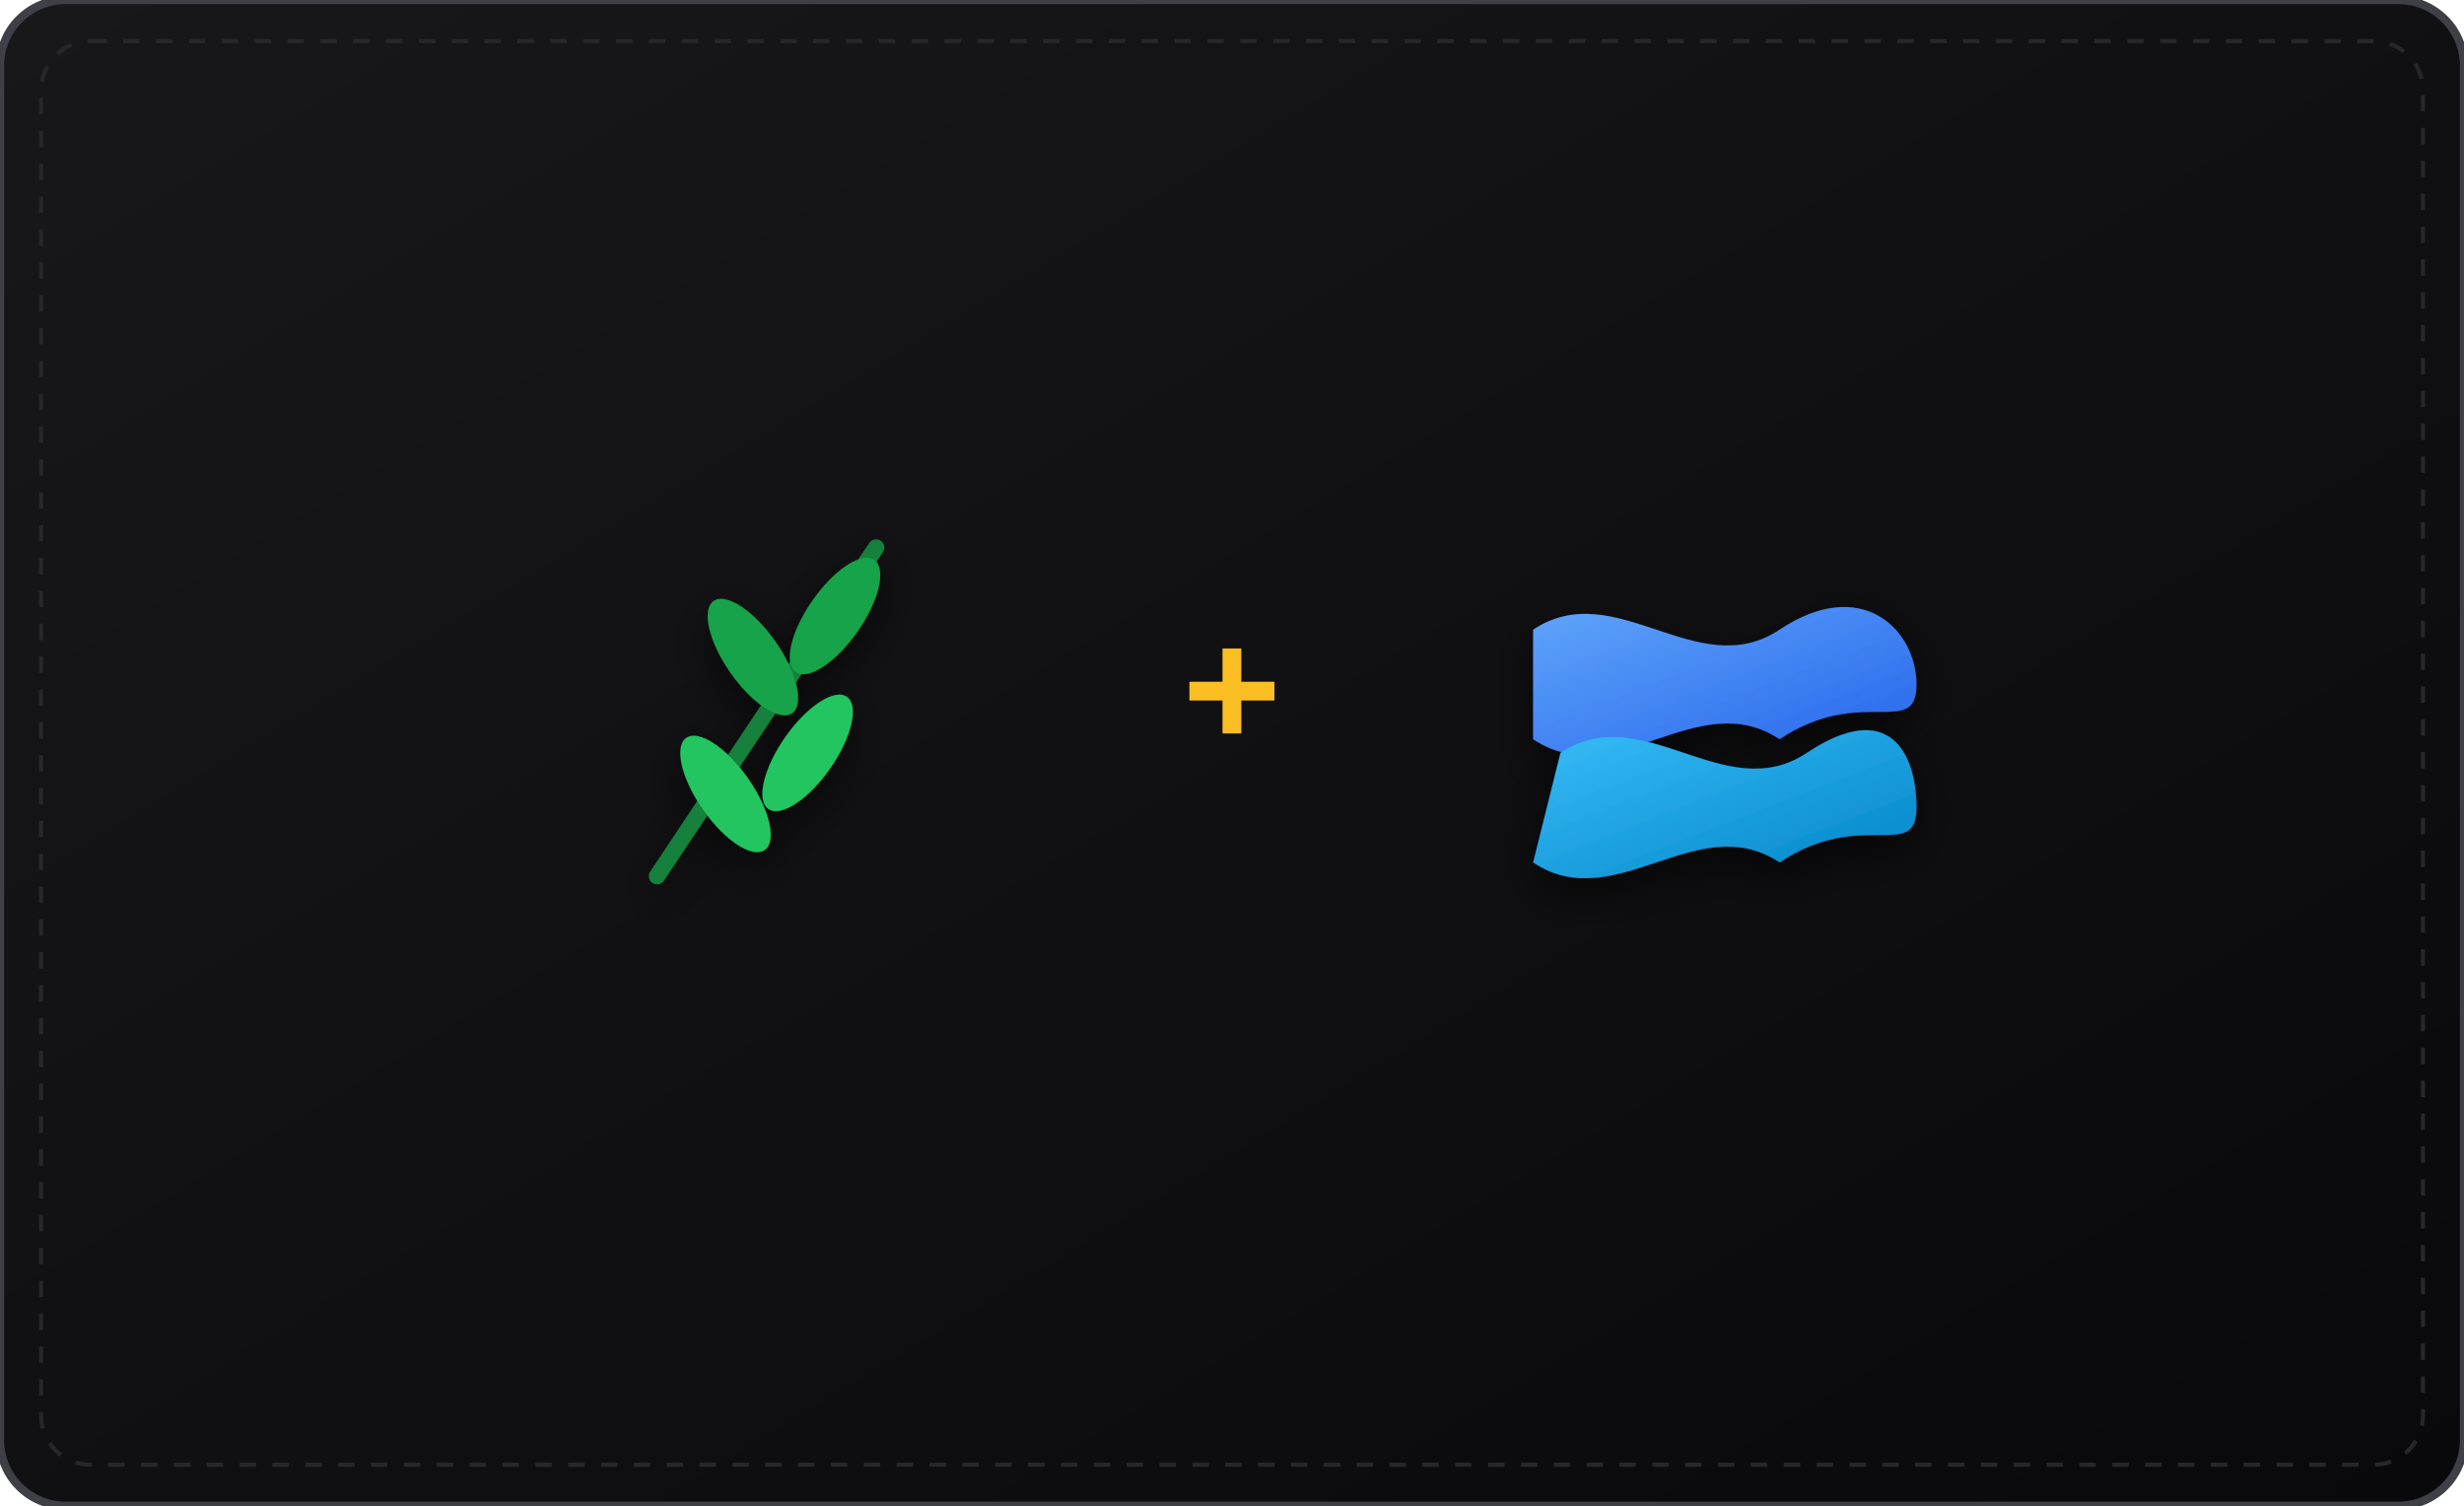
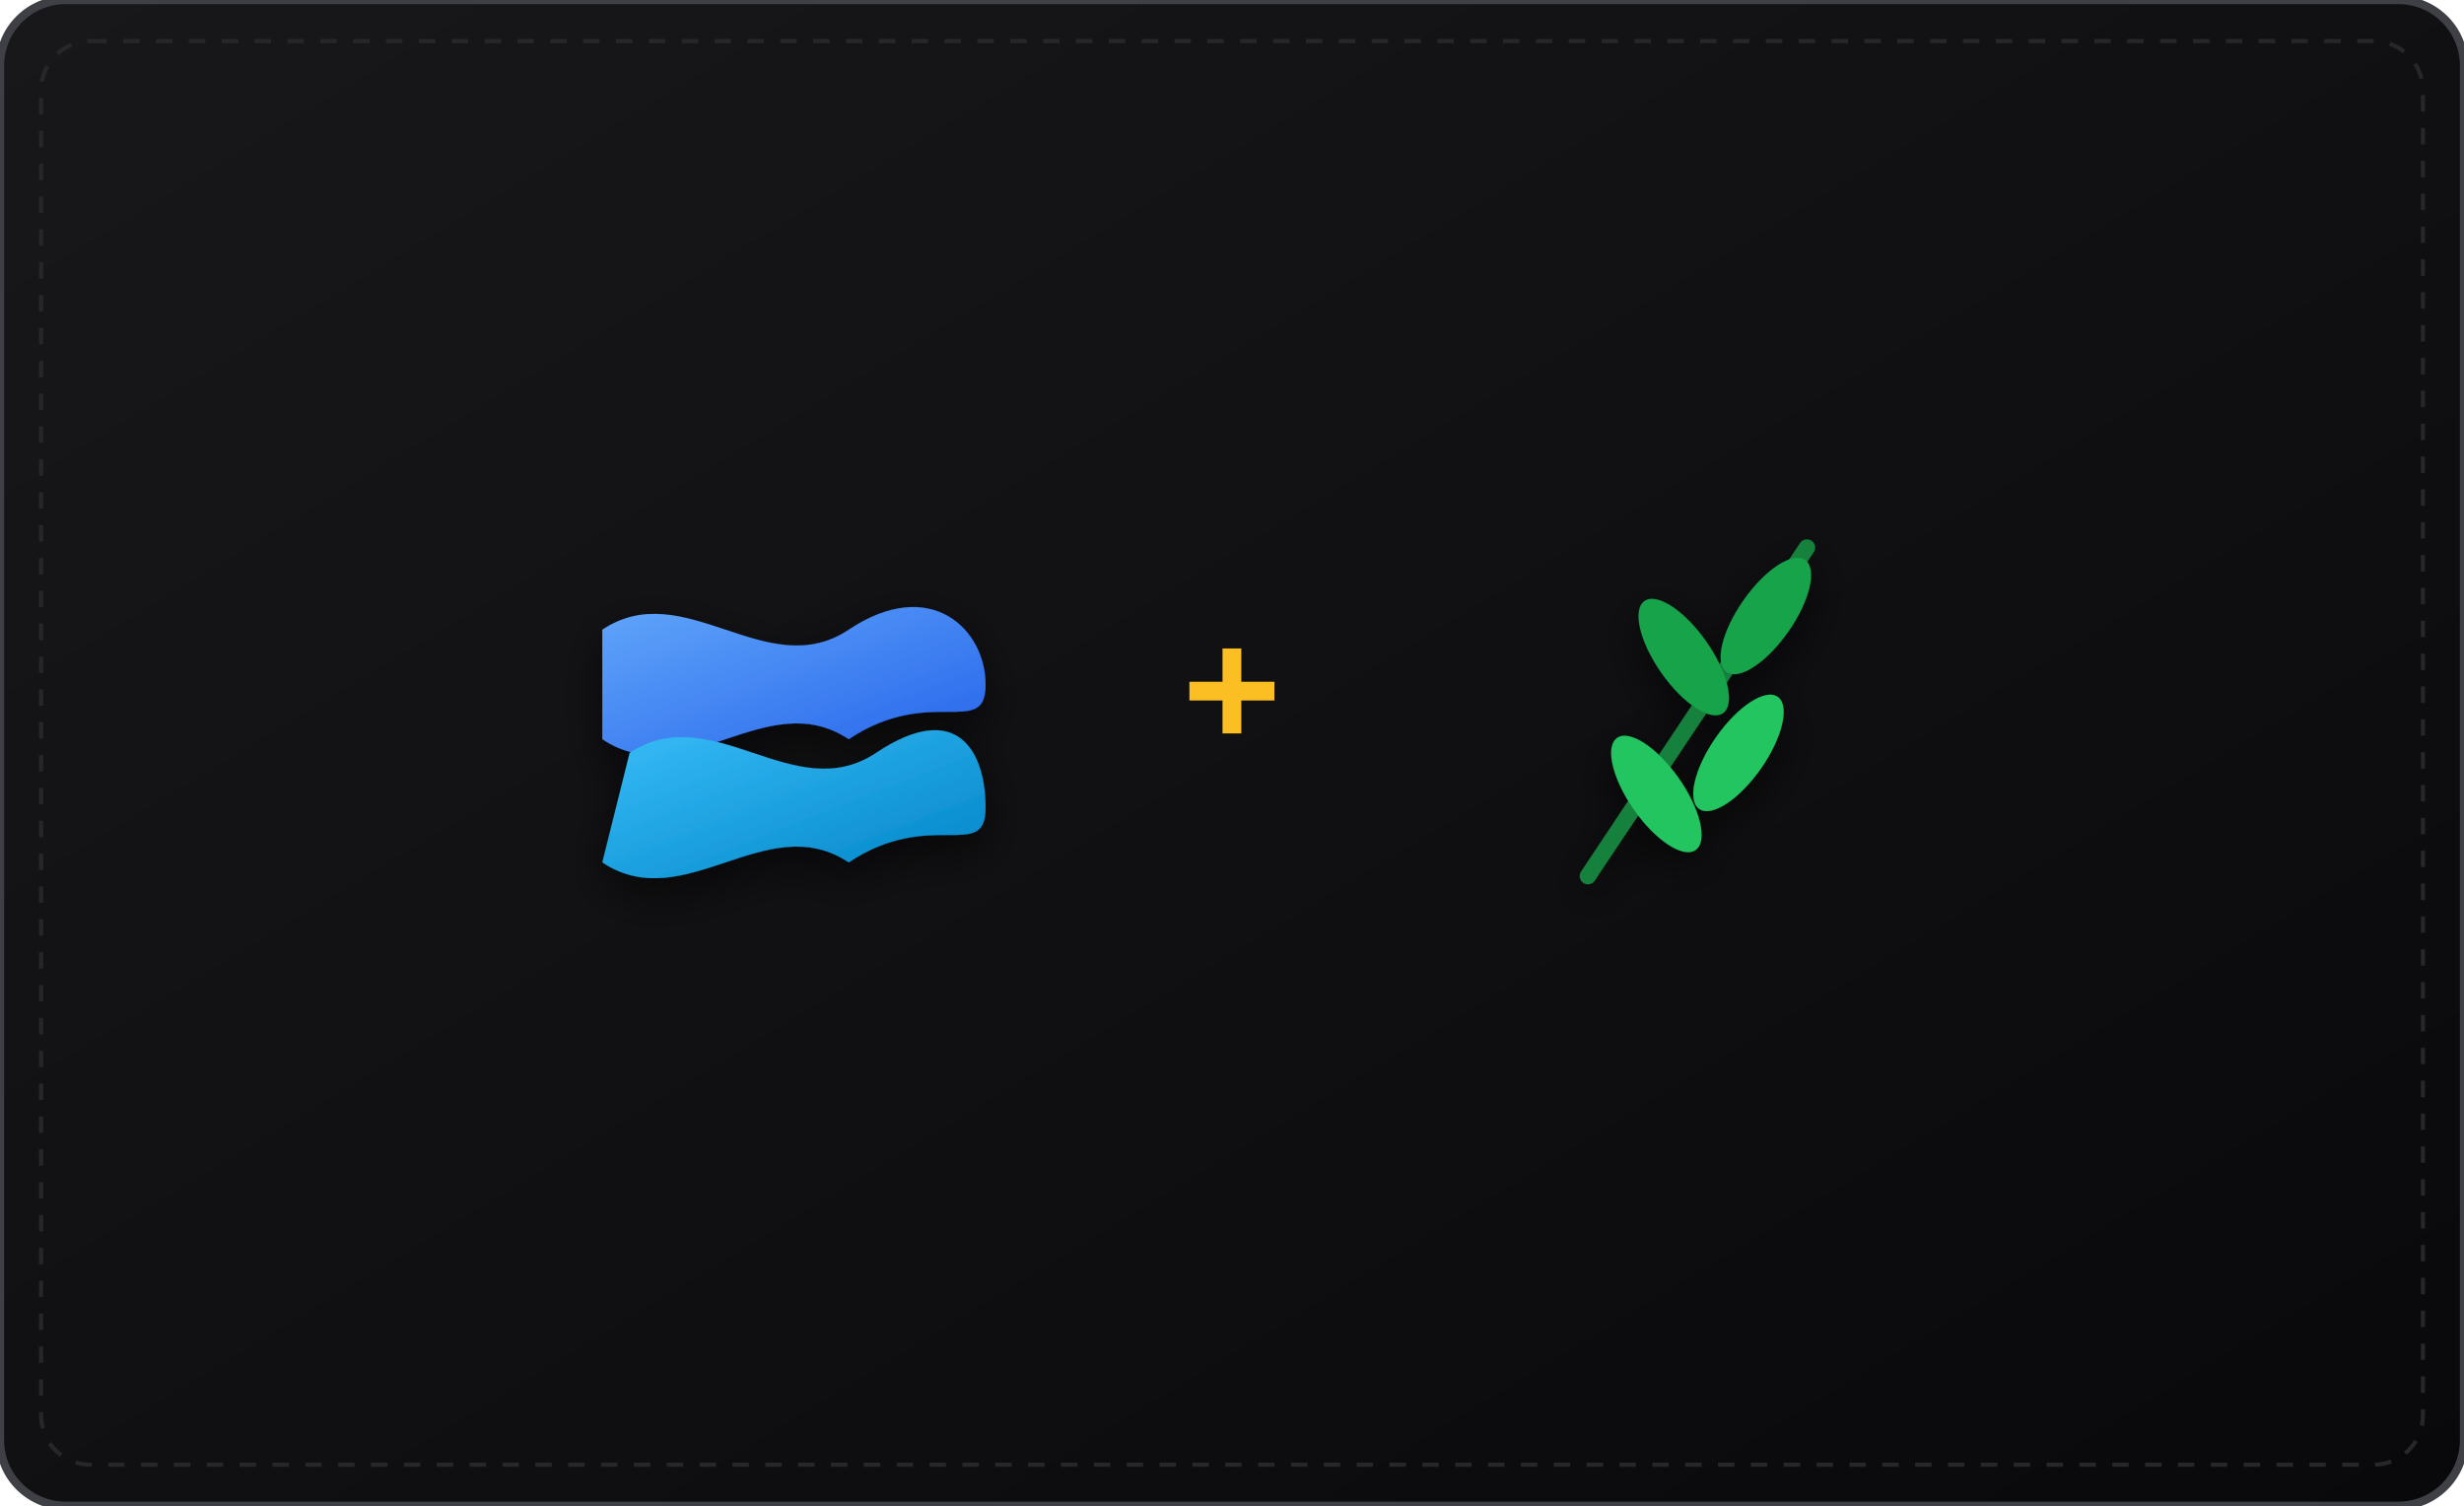
<svg xmlns="http://www.w3.org/2000/svg" viewBox="0 0 900 550" width="100%" height="100%" class="rebus-svg">
  <defs>
    <linearGradient id="bgGrad" x1="0%" y1="0%" x2="100%" y2="100%">
      <stop offset="0%" stop-color="#18181b" />
      <stop offset="100%" stop-color="#09090b" />
    </linearGradient>
    <linearGradient id="cardGrad" x1="0%" y1="0%" x2="0%" y2="100%">
      <stop offset="0%" stop-color="#27272a" />
      <stop offset="100%" stop-color="#18181b" />
    </linearGradient>
    <linearGradient id="goldGrad" x1="0%" y1="0%" x2="100%" y2="100%">
      <stop offset="0%" stop-color="#fbbf24" />
      <stop offset="100%" stop-color="#d97706" />
    </linearGradient>
    <linearGradient id="blueGrad" x1="0%" y1="0%" x2="100%" y2="100%">
      <stop offset="0%" stop-color="#60a5fa" />
      <stop offset="100%" stop-color="#2563eb" />
    </linearGradient>
    <linearGradient id="cyanGrad" x1="0%" y1="0%" x2="100%" y2="100%">
      <stop offset="0%" stop-color="#38bdf8" />
      <stop offset="100%" stop-color="#0284c7" />
    </linearGradient>
    <linearGradient id="redGrad" x1="0%" y1="0%" x2="100%" y2="100%">
      <stop offset="0%" stop-color="#f87171" />
      <stop offset="100%" stop-color="#dc2626" />
    </linearGradient>
    <linearGradient id="greenGrad" x1="0%" y1="0%" x2="100%" y2="100%">
      <stop offset="0%" stop-color="#34d399" />
      <stop offset="100%" stop-color="#059669" />
    </linearGradient>
    <linearGradient id="purpleGrad" x1="0%" y1="0%" x2="100%" y2="100%">
      <stop offset="0%" stop-color="#c084fc" />
      <stop offset="100%" stop-color="#7e22ce" />
    </linearGradient>
    <filter id="shadow" x="-20%" y="-20%" width="140%" height="140%">
      <feDropShadow dx="0" dy="6" stdDeviation="8" flood-color="#000" flood-opacity="0.6" />
    </filter>
  </defs>
  <rect width="900" height="550" rx="24" fill="url(#bgGrad)" stroke="#3f3f46" stroke-width="3" />
  <rect x="15" y="15" width="870" height="520" rx="18" fill="none" stroke="#27272a" stroke-width="1.5" stroke-dasharray="6 6" />
-   <g transform="translate(280, 260)" filter="url(#shadow)">
+   <g transform="translate(620, 260)" filter="url(#shadow)">
    <path d="M-40,60 Q0,0 40,-60" stroke="#15803d" stroke-width="6" fill="none" stroke-linecap="round" />
    <ellipse cx="-15" cy="30" rx="10" ry="25" fill="#22c55e" transform="rotate(-35 -15 30)" />
    <ellipse cx="15" cy="15" rx="10" ry="25" fill="#22c55e" transform="rotate(35 15 15)" />
    <ellipse cx="-5" cy="-20" rx="10" ry="25" fill="#16a34a" transform="rotate(-35 -5 -20)" />
    <ellipse cx="25" cy="-35" rx="10" ry="25" fill="#16a34a" transform="rotate(35 25 -35)" />
  </g>
  <text x="450" y="275" font-family="system-ui, sans-serif" font-size="64" font-weight="900" fill="#fbbf24" text-anchor="middle">+</text>
-   <g transform="translate(620, 260)" filter="url(#shadow)">
+   <g transform="translate(280, 260)" filter="url(#shadow)">
    <path d="M-60,-30 C-30,-50 0,-10 30,-30 C60,-50 80,-30 80,-10 C80,10 60,-10 30,10 C0,-10 -30,30 -60,10 Z" fill="url(#blueGrad)" />
    <path d="M-50,15 C-20,-5 10,35 40,15 C70,-5 80,15 80,35 C80,55 60,35 30,55 C0,35 -30,75 -60,55 Z" fill="url(#cyanGrad)" />
  </g>
</svg>
